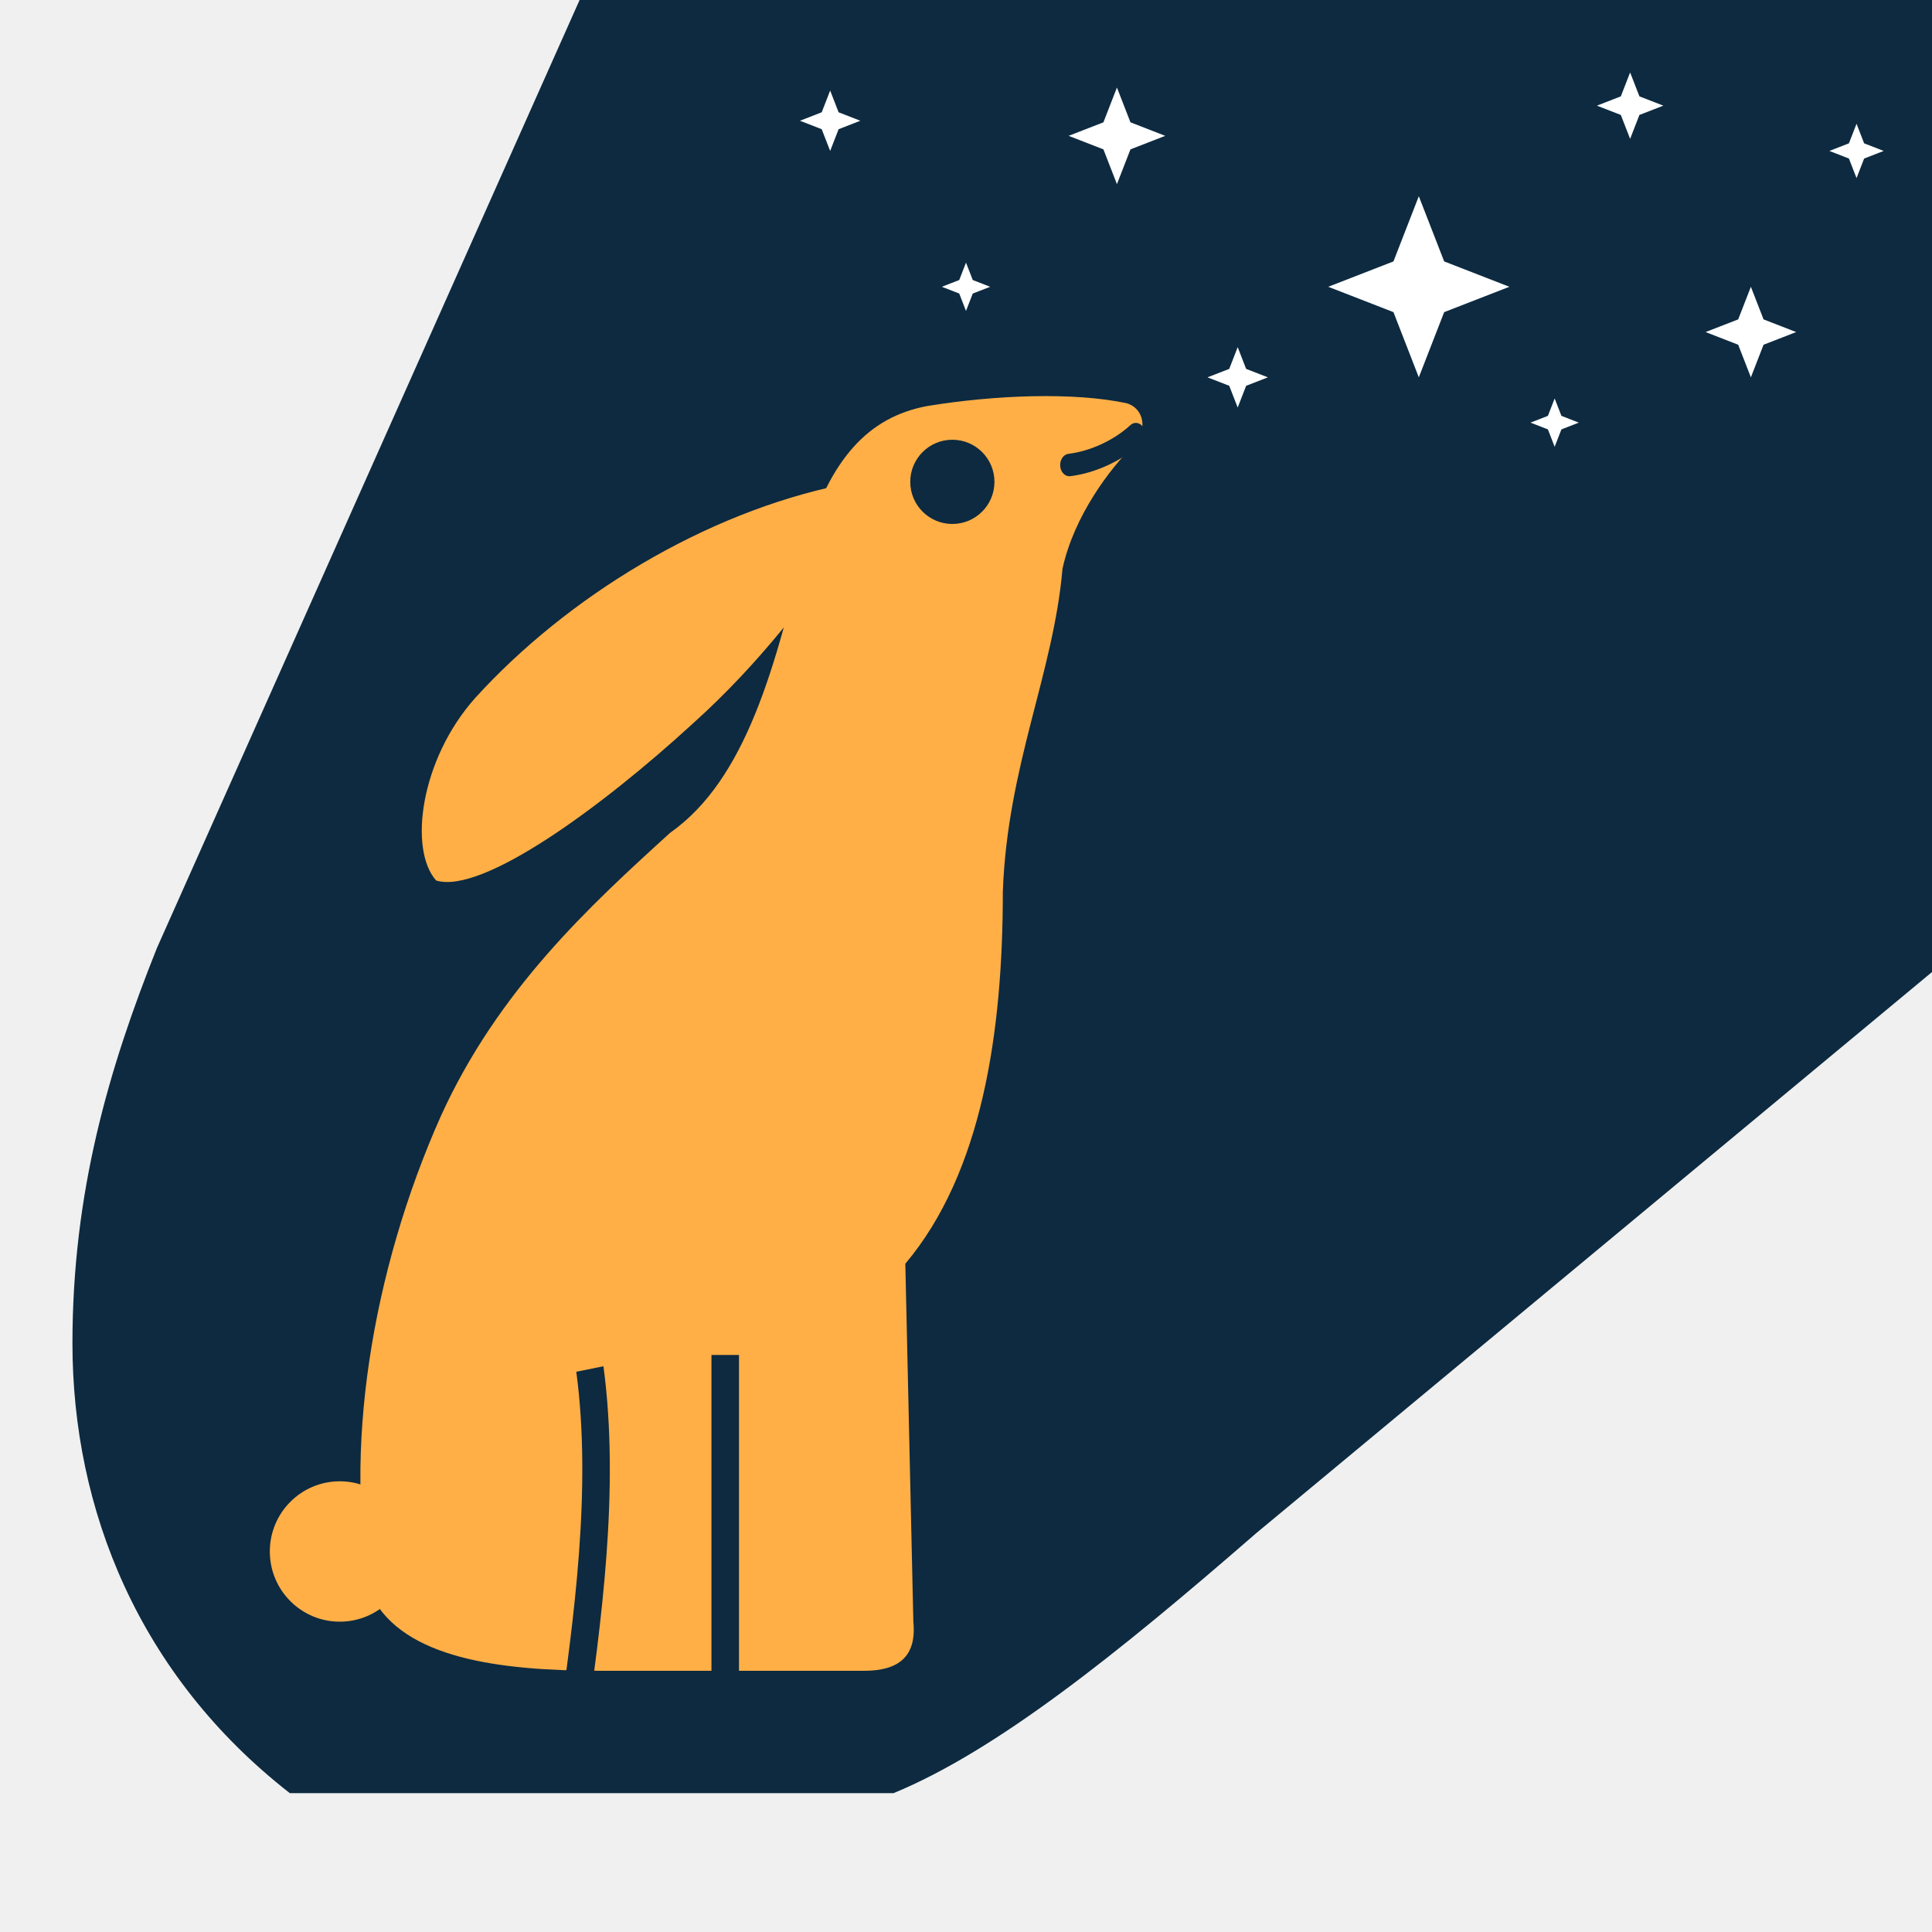
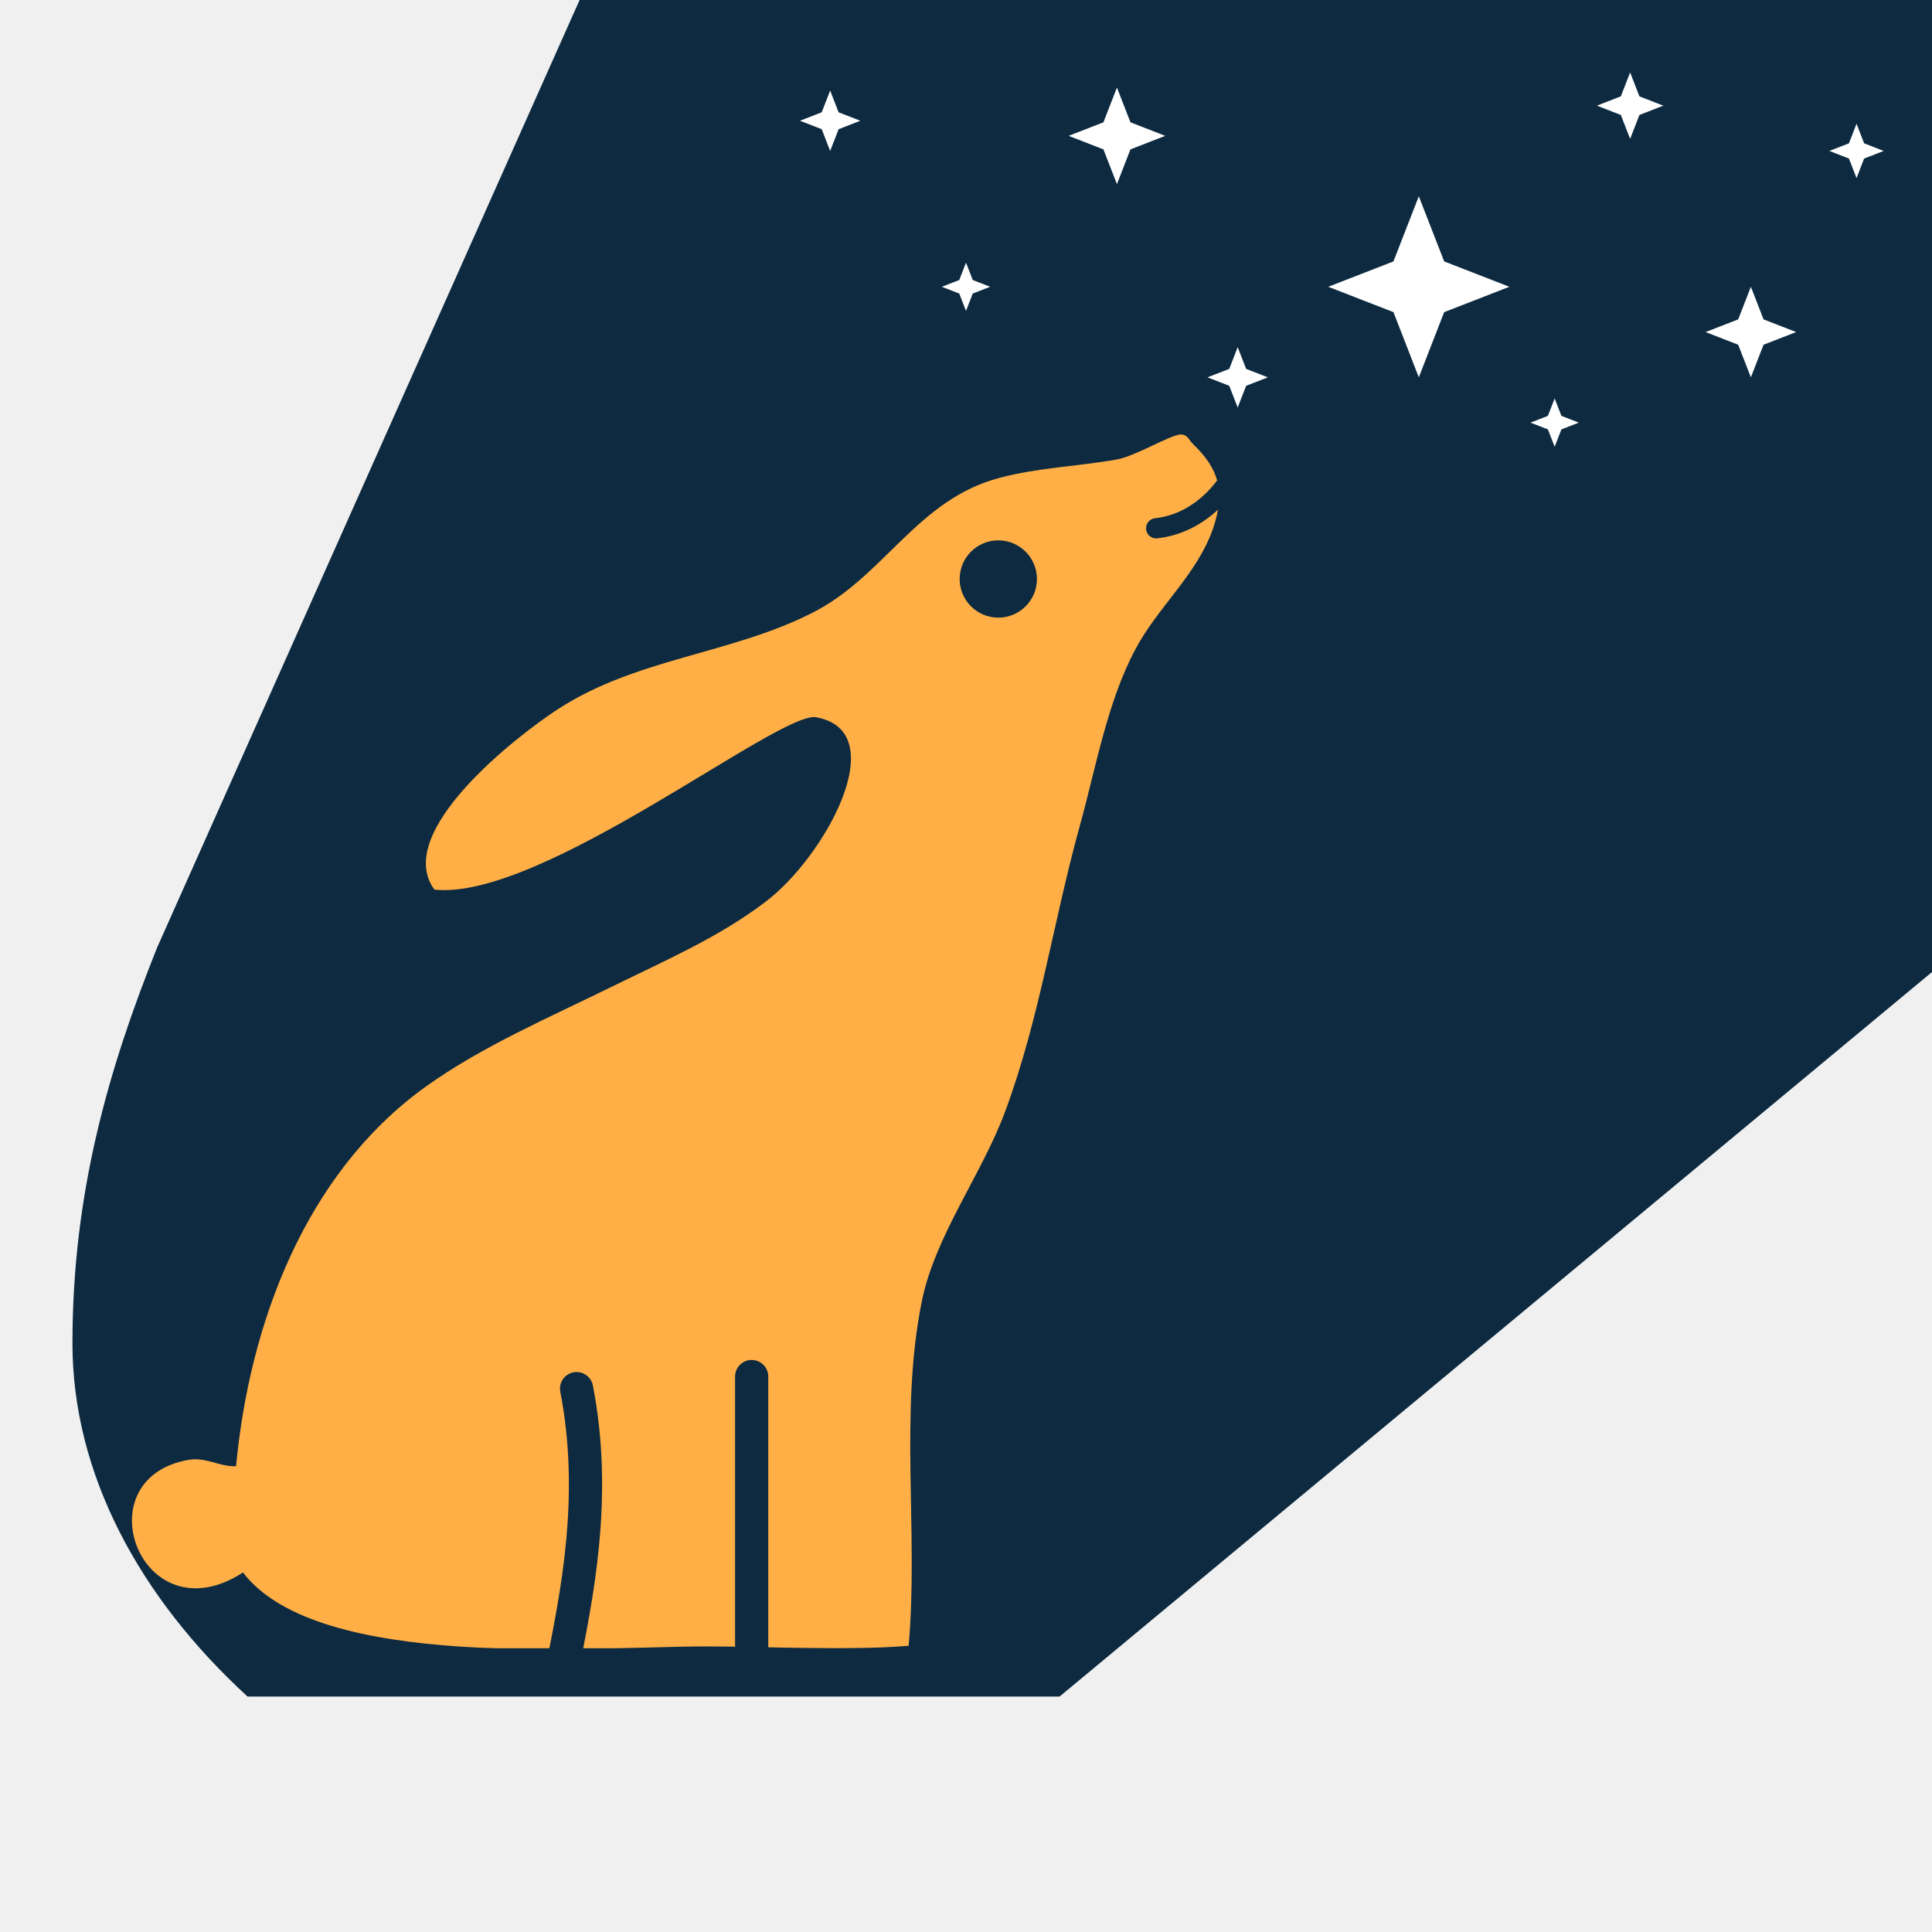
<svg xmlns="http://www.w3.org/2000/svg" viewBox="0 0 64 64">
-   <path d="M19.2 0H64V32.2L41.6 50.8C37 54.8 33 58 29.6 59.4H9.6C4.6 55.5 2.4 50 2.4 44.5C2.4 39.5 3.6 35.4 5.2 31.4Z" fill="#0d2a40" />
-   <g transform="translate(3.2 12.8) scale(.038 .0465)">
-     <g fill="#ffaf46">
-       <path d="M705 625L712 880C715 905 699 915 669 915L440 915C350 915 268 906 240 862C214 760 240 630 300 520C350 430 430 370 500 318C566 280 592 200 618 110C640 52 672 22 724 14C784 6 852 4 898 12C914 16 916 32 904 42C884 58 852 92 842 130C834 205 794 270 790 360C790 460 772 560 705 625Z" />
-       <path d="M650 70C530 90 410 150 330 222C282 266 272 330 296 352C336 362 440 300 520 240C580 196 620 150 640 128Z" />
-       <ellipse cx="212" cy="830" rx="61" ry="50" />
-     </g>
-     <g fill="none" stroke="#0d2a40" stroke-width="24" stroke-linecap="butt">
-       <path d="M548 690L548 960" />
-       <path d="M430 700C444 785 428 880 414 960" />
-     </g>
-     <path d="M906 34C890 46 868 54 848 56" fill="none" stroke="#0d2a40" stroke-width="16" stroke-linecap="round" />
-     <ellipse cx="746" cy="68" rx="36.7" ry="30" fill="#0d2a40" />
+   <path d="M19.2 0H64V32.2L35.1 56.2H8.2C4.6 52.9 2.4 48.8 2.4 44.5C2.4 39.5 3.6 35.4 5.2 31.4Z" fill="#0d2a40" />
+   <g transform="translate(-2.5 0)">
+     <path d="M16.89 29.47C20.45 29.85 28.33 23.53 29.54 23.76C32.13 24.24 29.80 28.42 27.85 29.88C26.31 31.05 24.53 31.82 22.80 32.67C20.73 33.69 18.44 34.67 16.57 36.02C12.59 38.90 10.76 43.88 10.32 48.57C9.75 48.59 9.34 48.26 8.74 48.36C5.20 48.99 7.19 54.27 10.55 52.09C13.05 55.37 22.12 54.54 25.89 54.54C28.11 54.54 30.39 54.69 32.60 54.52C32.93 50.78 32.29 46.83 33.03 43.14C33.46 40.96 35.01 38.93 35.79 36.84C36.94 33.75 37.40 30.48 38.28 27.32C38.80 25.44 39.18 23.26 40.10 21.53C40.85 20.10 42.15 19.05 42.69 17.49C43.09 16.30 42.89 15.54 42.02 14.71C41.87 14.56 41.85 14.41 41.63 14.39C41.29 14.39 40.12 15.11 39.50 15.22C38.21 15.45 36.88 15.49 35.61 15.83C32.87 16.55 31.79 19.11 29.39 20.31C26.68 21.68 23.58 21.80 20.97 23.50C19.62 24.38 15.50 27.57 16.89 29.47Z" fill="#ffaf46" fill-rule="evenodd" />
+     <rect x="11" y="54.6" width="21.5" height="1.45" fill="#0d2a40" />
+     <path d="M21.6 46C22.3 49.6 21.6 52.9 21.1 55.4M27.4 45.6V55.4" fill="none" stroke="#0d2a40" stroke-width="1.1" stroke-linecap="round" />
+     <path d="M43.1 16.1C42.5 16.9 41.7 17.4 40.8 17.5" fill="none" stroke="#0d2a40" stroke-width="0.67" stroke-linecap="round" />
+     <circle cx="35.57" cy="19.18" r="1.28" fill="#0d2a40" />
  </g>
  <path d="M47 6.5L47.84 8.66L50.0 9.5L47.84 10.34L47 12.5L46.16 10.34L44.0 9.5L46.16 8.66Z" fill="#fff" />
  <path d="M37 2.9L37.448 4.052L38.6 4.5L37.448 4.948L37 6.1L36.552 4.948L35.4 4.5L36.552 4.052Z" fill="#fff" />
  <path d="M58 9.5L58.42 10.58L59.5 11L58.42 11.42L58 12.5L57.58 11.42L56.5 11L57.58 10.58Z" fill="#fff" />
  <path d="M27.5 3.0L27.78 3.72L28.5 4L27.78 4.28L27.5 5.0L27.22 4.28L26.5 4L27.22 3.72Z" fill="#fff" />
  <path d="M54 2.4L54.308 3.192L55.1 3.5L54.308 3.808L54 4.6L53.692 3.808L52.9 3.5L53.692 3.192Z" fill="#fff" />
  <path d="M41 11.5L41.28 12.22L42.0 12.5L41.28 12.78L41 13.5L40.72 12.78L40.0 12.5L40.72 12.22Z" fill="#fff" />
  <path d="M61.5 4.1L61.752 4.748L62.4 5L61.752 5.252L61.5 5.9L61.248 5.252L60.6 5L61.248 4.748Z" fill="#fff" />
  <path d="M32 8.7L32.224 9.276L32.8 9.5L32.224 9.724L32 10.3L31.776 9.724L31.2 9.5L31.776 9.276Z" fill="#fff" />
  <path d="M51.5 13.2L51.724 13.776L52.3 14L51.724 14.224L51.5 14.8L51.276 14.224L50.7 14L51.276 13.776Z" fill="#fff" />
</svg>
